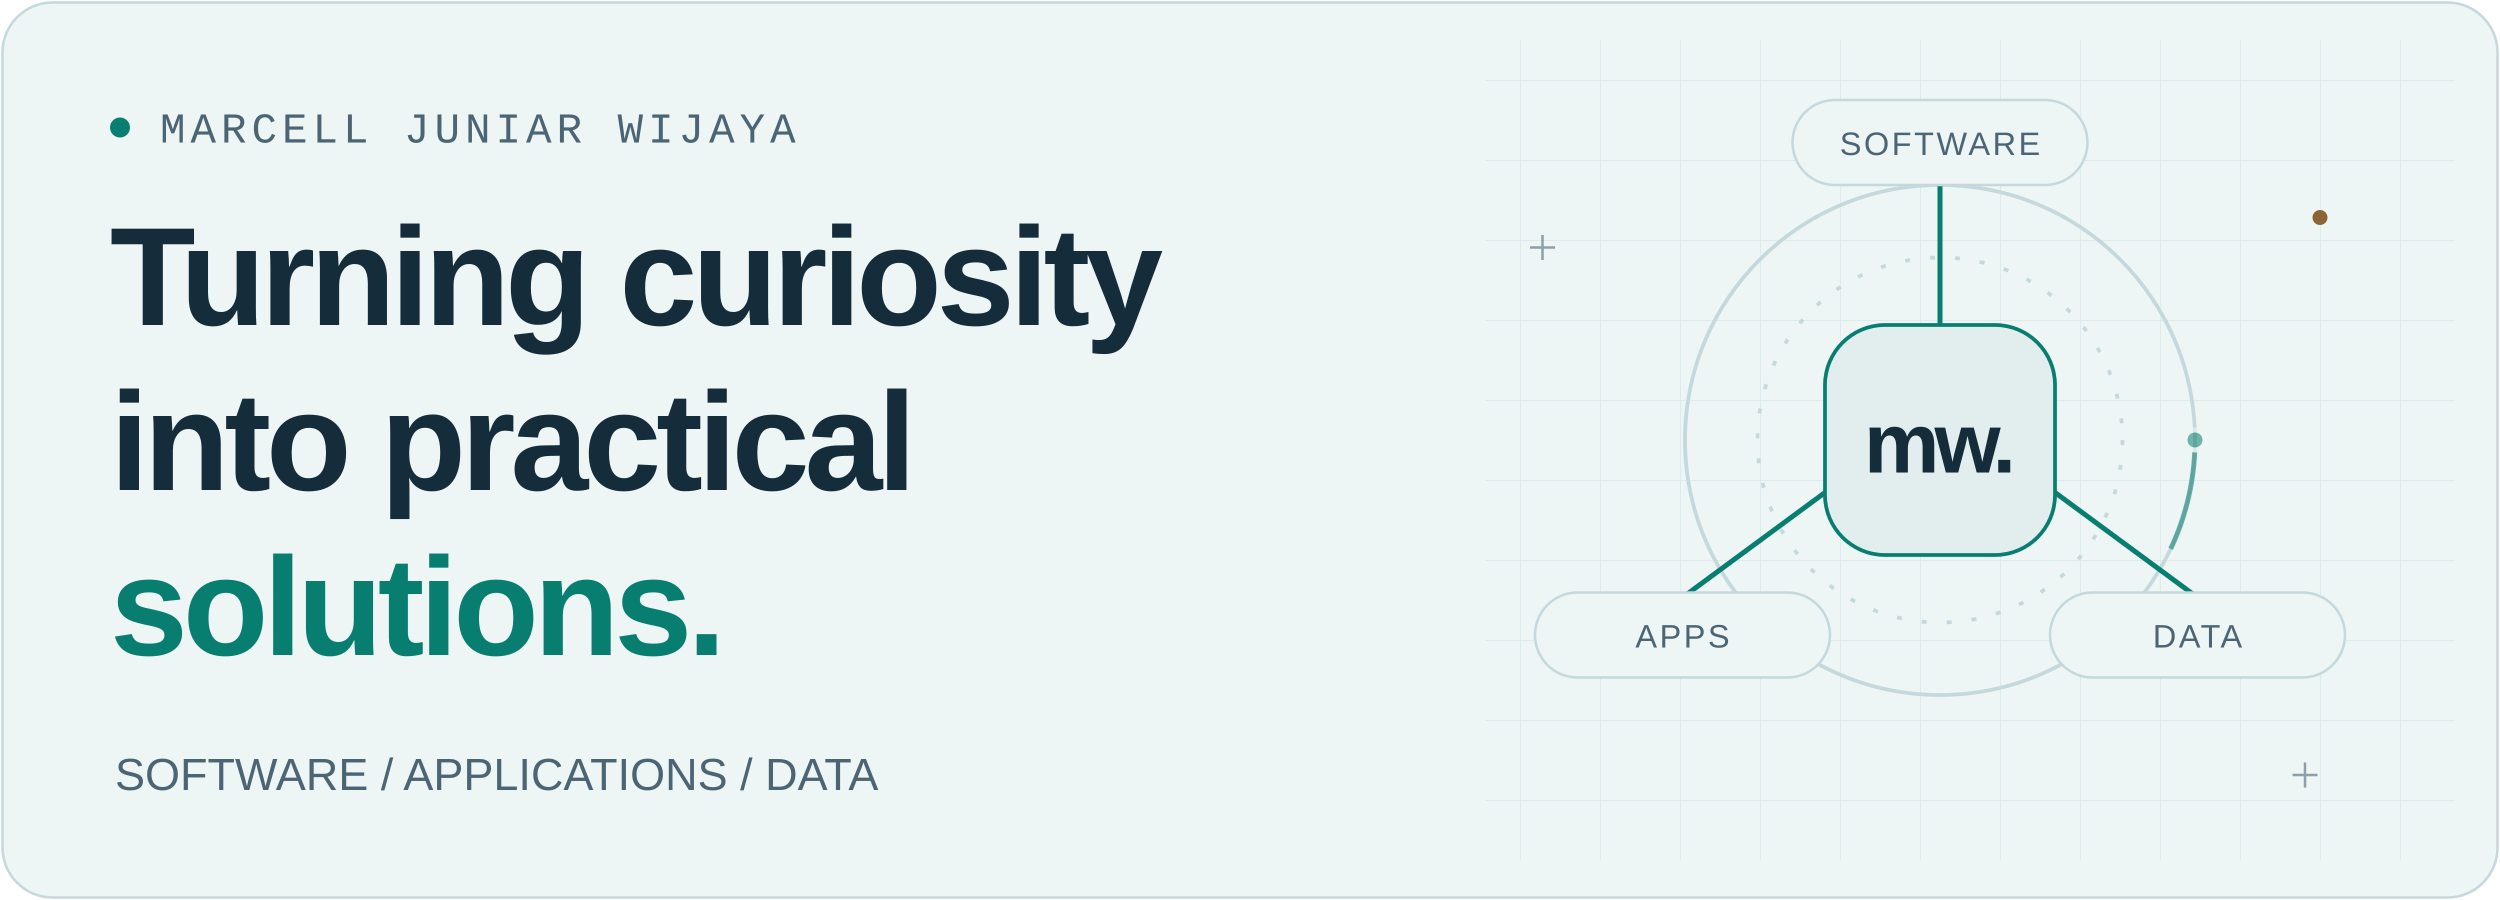
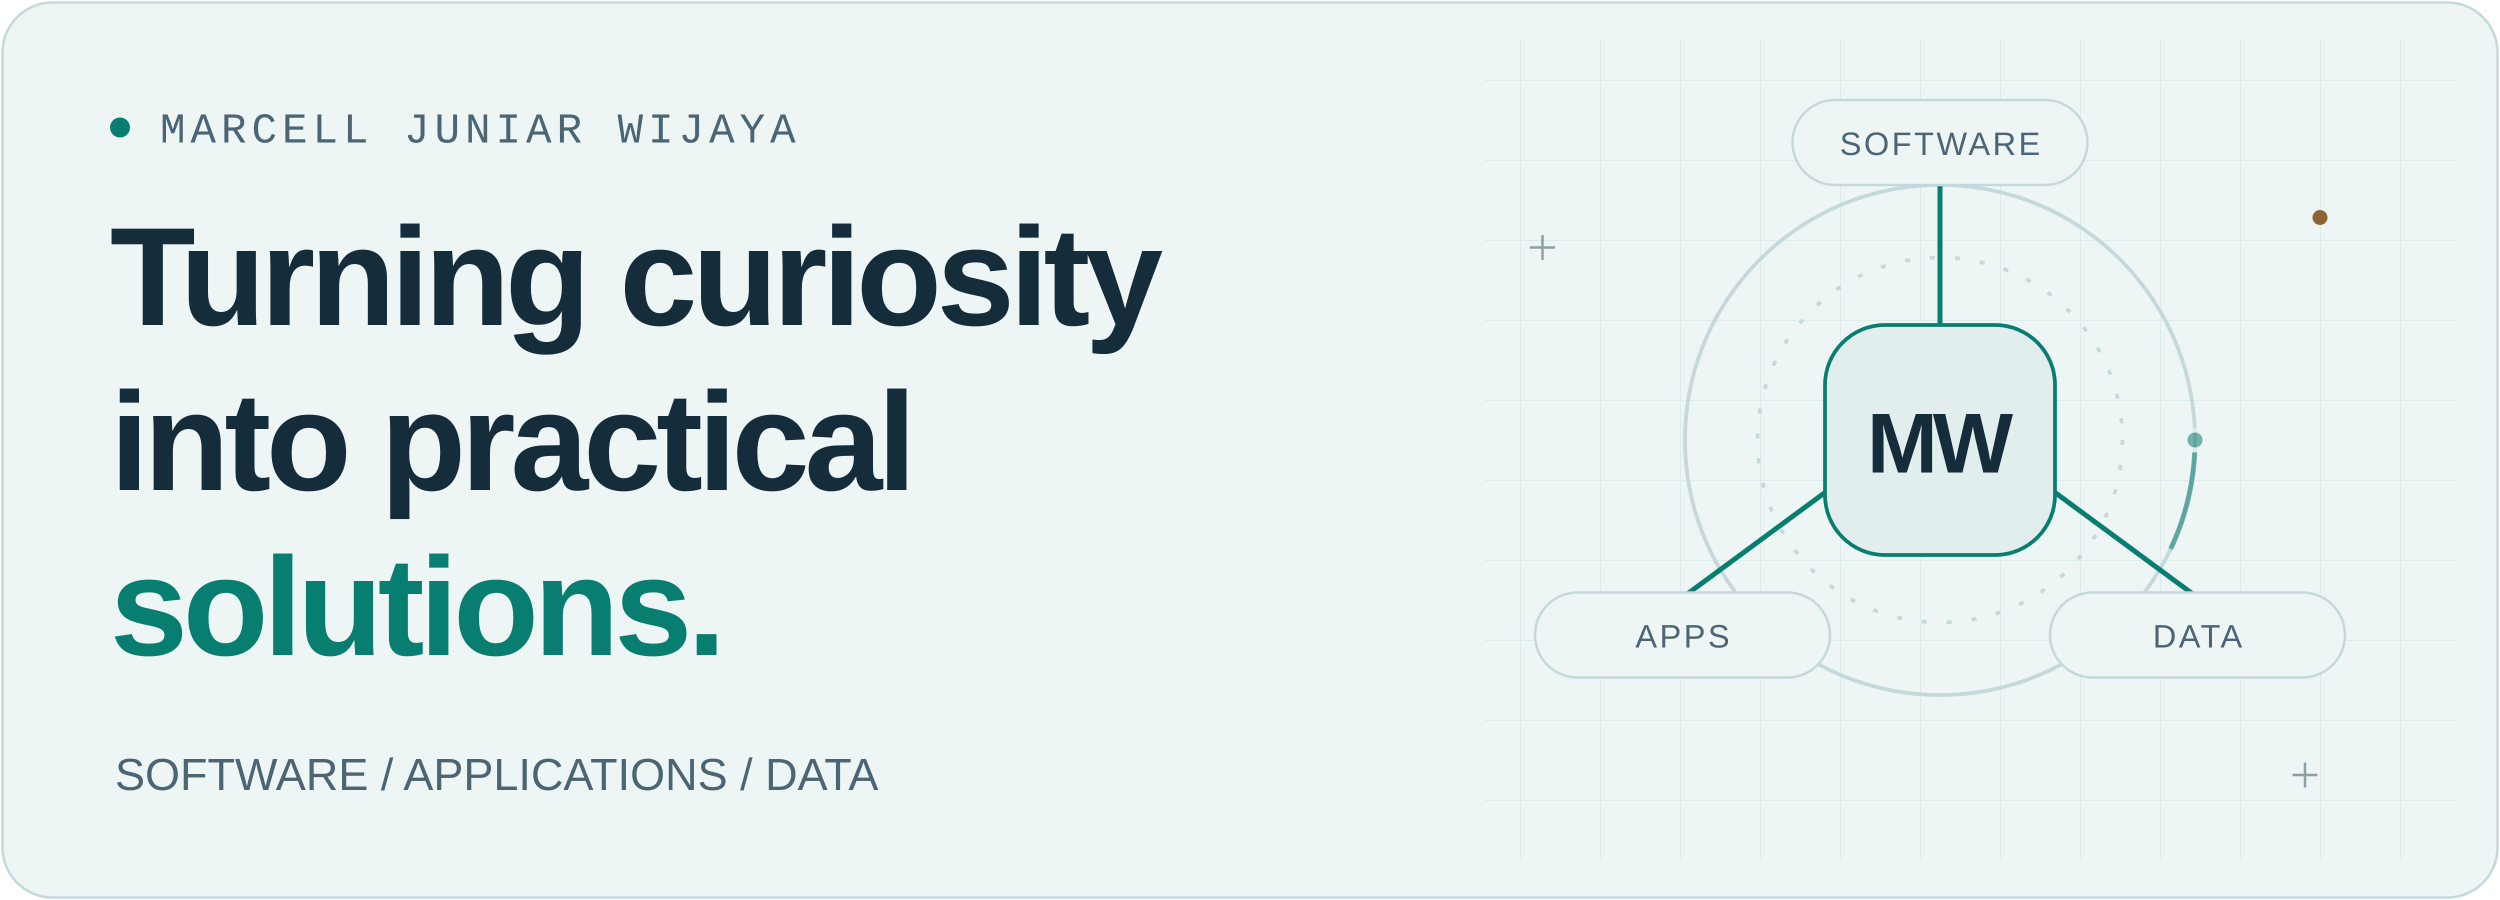
<svg xmlns="http://www.w3.org/2000/svg" width="1000" height="360" viewBox="0 0 1000 360" role="img" aria-labelledby="title desc">
  <defs>
    <pattern id="grid" width="32" height="32" patternUnits="userSpaceOnUse">
      <path d="M32 0H0V32" fill="none" stroke="#c5d8dc" stroke-width=".7" opacity=".4" />
    </pattern>
    <linearGradient id="edge">
      <stop stop-color="#087e70" />
      <stop offset="1" stop-color="#8b6632" />
    </linearGradient>
  </defs>
  <style>
    text { font-family: 'Segoe UI', Arial, sans-serif; }
    .mono { font-family: Consolas, 'Courier New', monospace; }
    
  </style>
  <rect x="1" y="1" width="998" height="358" rx="20" fill="#edf5f5" stroke="#c5d8dc" />
  <rect x="594" y="16" width="388" height="328" rx="14" fill="url(#grid)" />
  <path d="M42 1H380" stroke="url(#edge)" stroke-width="3" />
  <circle cx="48" cy="51" r="4" fill="#087e70" />
  <text x="64" y="57" font-size="17" letter-spacing="2" fill="#4c6575" class="mono">MARCELL JUNIAR WIJAYA</text>
  <text x="44" y="130" font-size="56" font-weight="650" letter-spacing="-2" fill="#152c3b">Turning curiosity</text>
  <text x="44" y="196" font-size="56" font-weight="650" letter-spacing="-2" fill="#152c3b">into practical</text>
  <text x="44" y="262" font-size="56" font-weight="650" letter-spacing="-2" fill="#087e70">solutions.</text>
  <text x="46" y="316" font-size="18" fill="#4c6575">SOFTWARE / APPLICATIONS / DATA</text>
  <g fill="none" stroke="#c5d8dc" stroke-width="1.5">
    <circle cx="776" cy="176" r="102" />
    <circle cx="776" cy="176" r="73" stroke-dasharray="2 8" />
    <path d="M776 68V130 M730 197L673 239 M822 197L879 239" />
  </g>
  <g class="halo" fill="none" stroke="#087e70" opacity=".55">
    <circle cx="776" cy="176" r="102" stroke-dasharray="45 596" stroke-width="2" />
    <circle cx="878" cy="176" r="4" fill="#087e70" stroke="#edf5f5" stroke-width="2" />
  </g>
  <path class="signal" d="M776 68V130 M730 197L673 239 M822 197L879 239" fill="none" stroke="#087e70" stroke-width="2" />
  <rect x="730" y="130" width="92" height="92" rx="24" fill="#e2eeee" stroke="#087e70" stroke-width="1.5" />
-   <text x="776" y="189" text-anchor="middle" font-size="34" font-weight="600" letter-spacing="-2" fill="#152c3b">mw.</text>
+   <text x="776" y="189" text-anchor="middle" font-size="34" font-weight="600" letter-spacing="-2" fill="#152c3b">MW</text>
  <g fill="#edf5f5" stroke="#c5d8dc">
    <rect x="717" y="40" width="118" height="34" rx="17" />
    <rect x="614" y="237" width="118" height="34" rx="17" />
    <rect x="820" y="237" width="118" height="34" rx="17" />
  </g>
  <g class="mono" fill="#4c6575" font-size="13" text-anchor="middle" letter-spacing="1">
    <text x="776" y="62">SOFTWARE</text>
    <text x="673" y="259">APPS</text>
    <text x="879" y="259">DATA</text>
  </g>
  <circle class="glow" cx="928" cy="87" r="3" fill="#8b6632" />
  <path d="M612 99H622 M617 94V104 M917 310H927 M922 305V315" stroke="#4c6575" opacity=".6" />
</svg>
